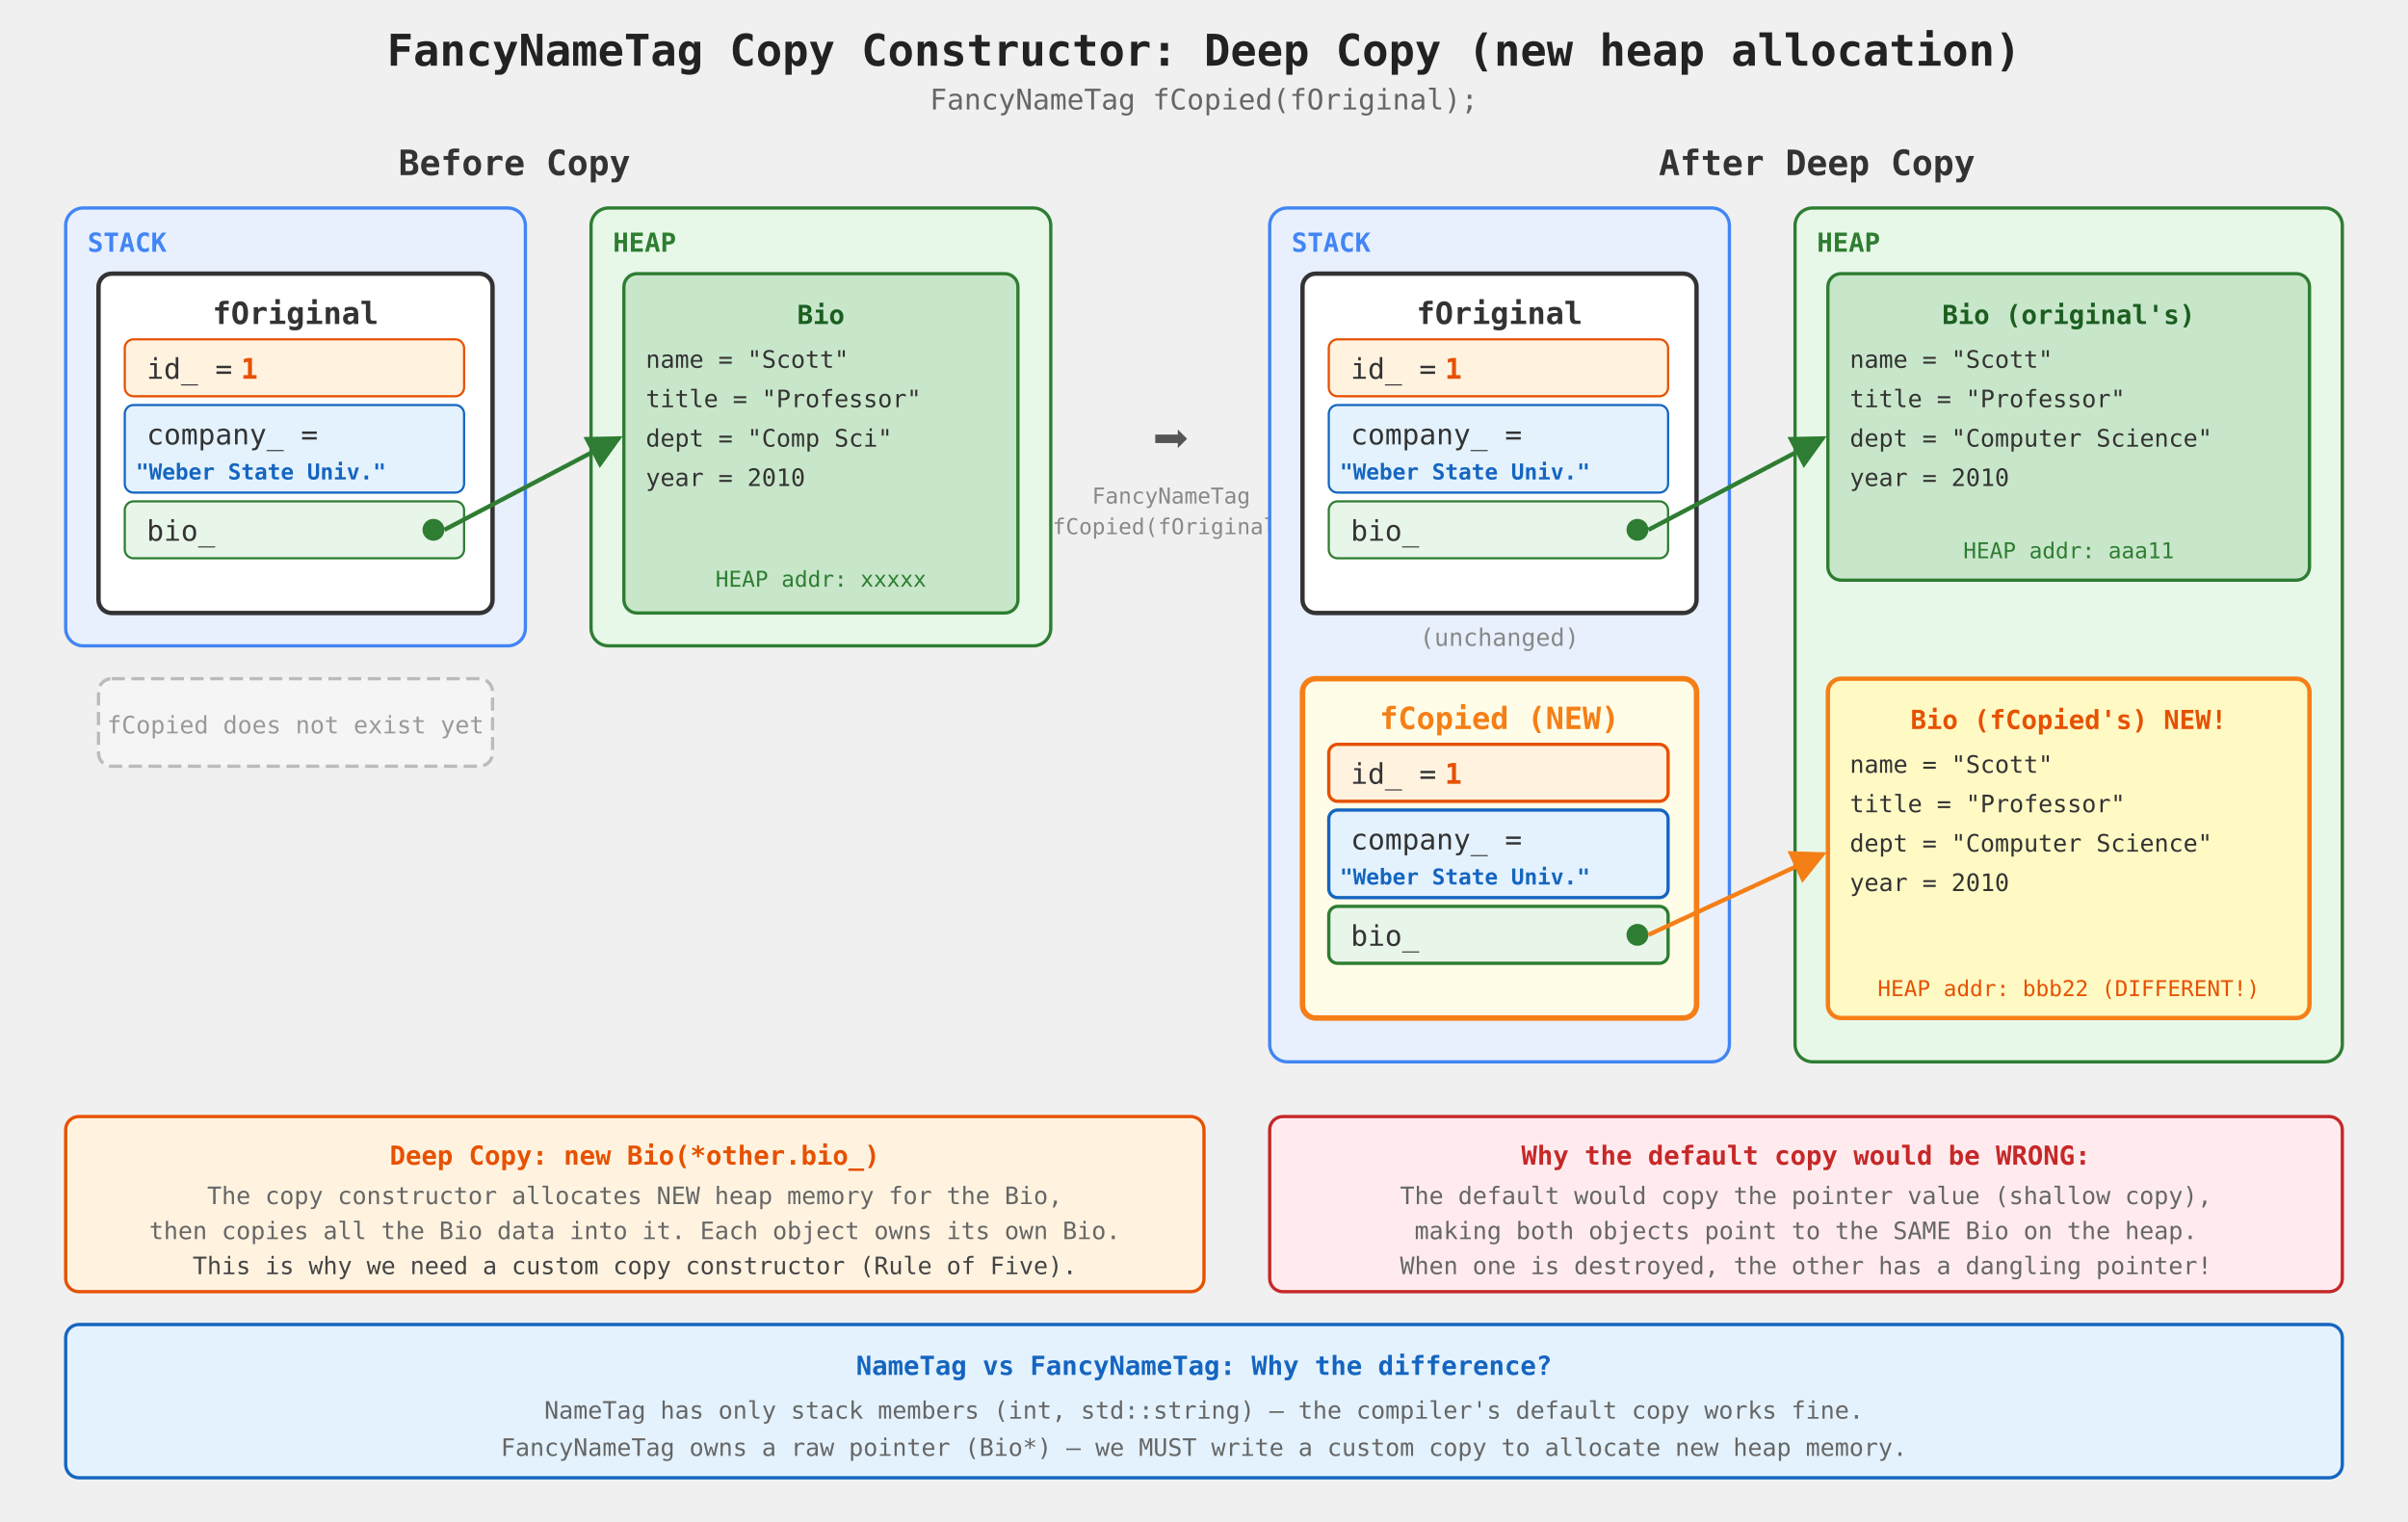
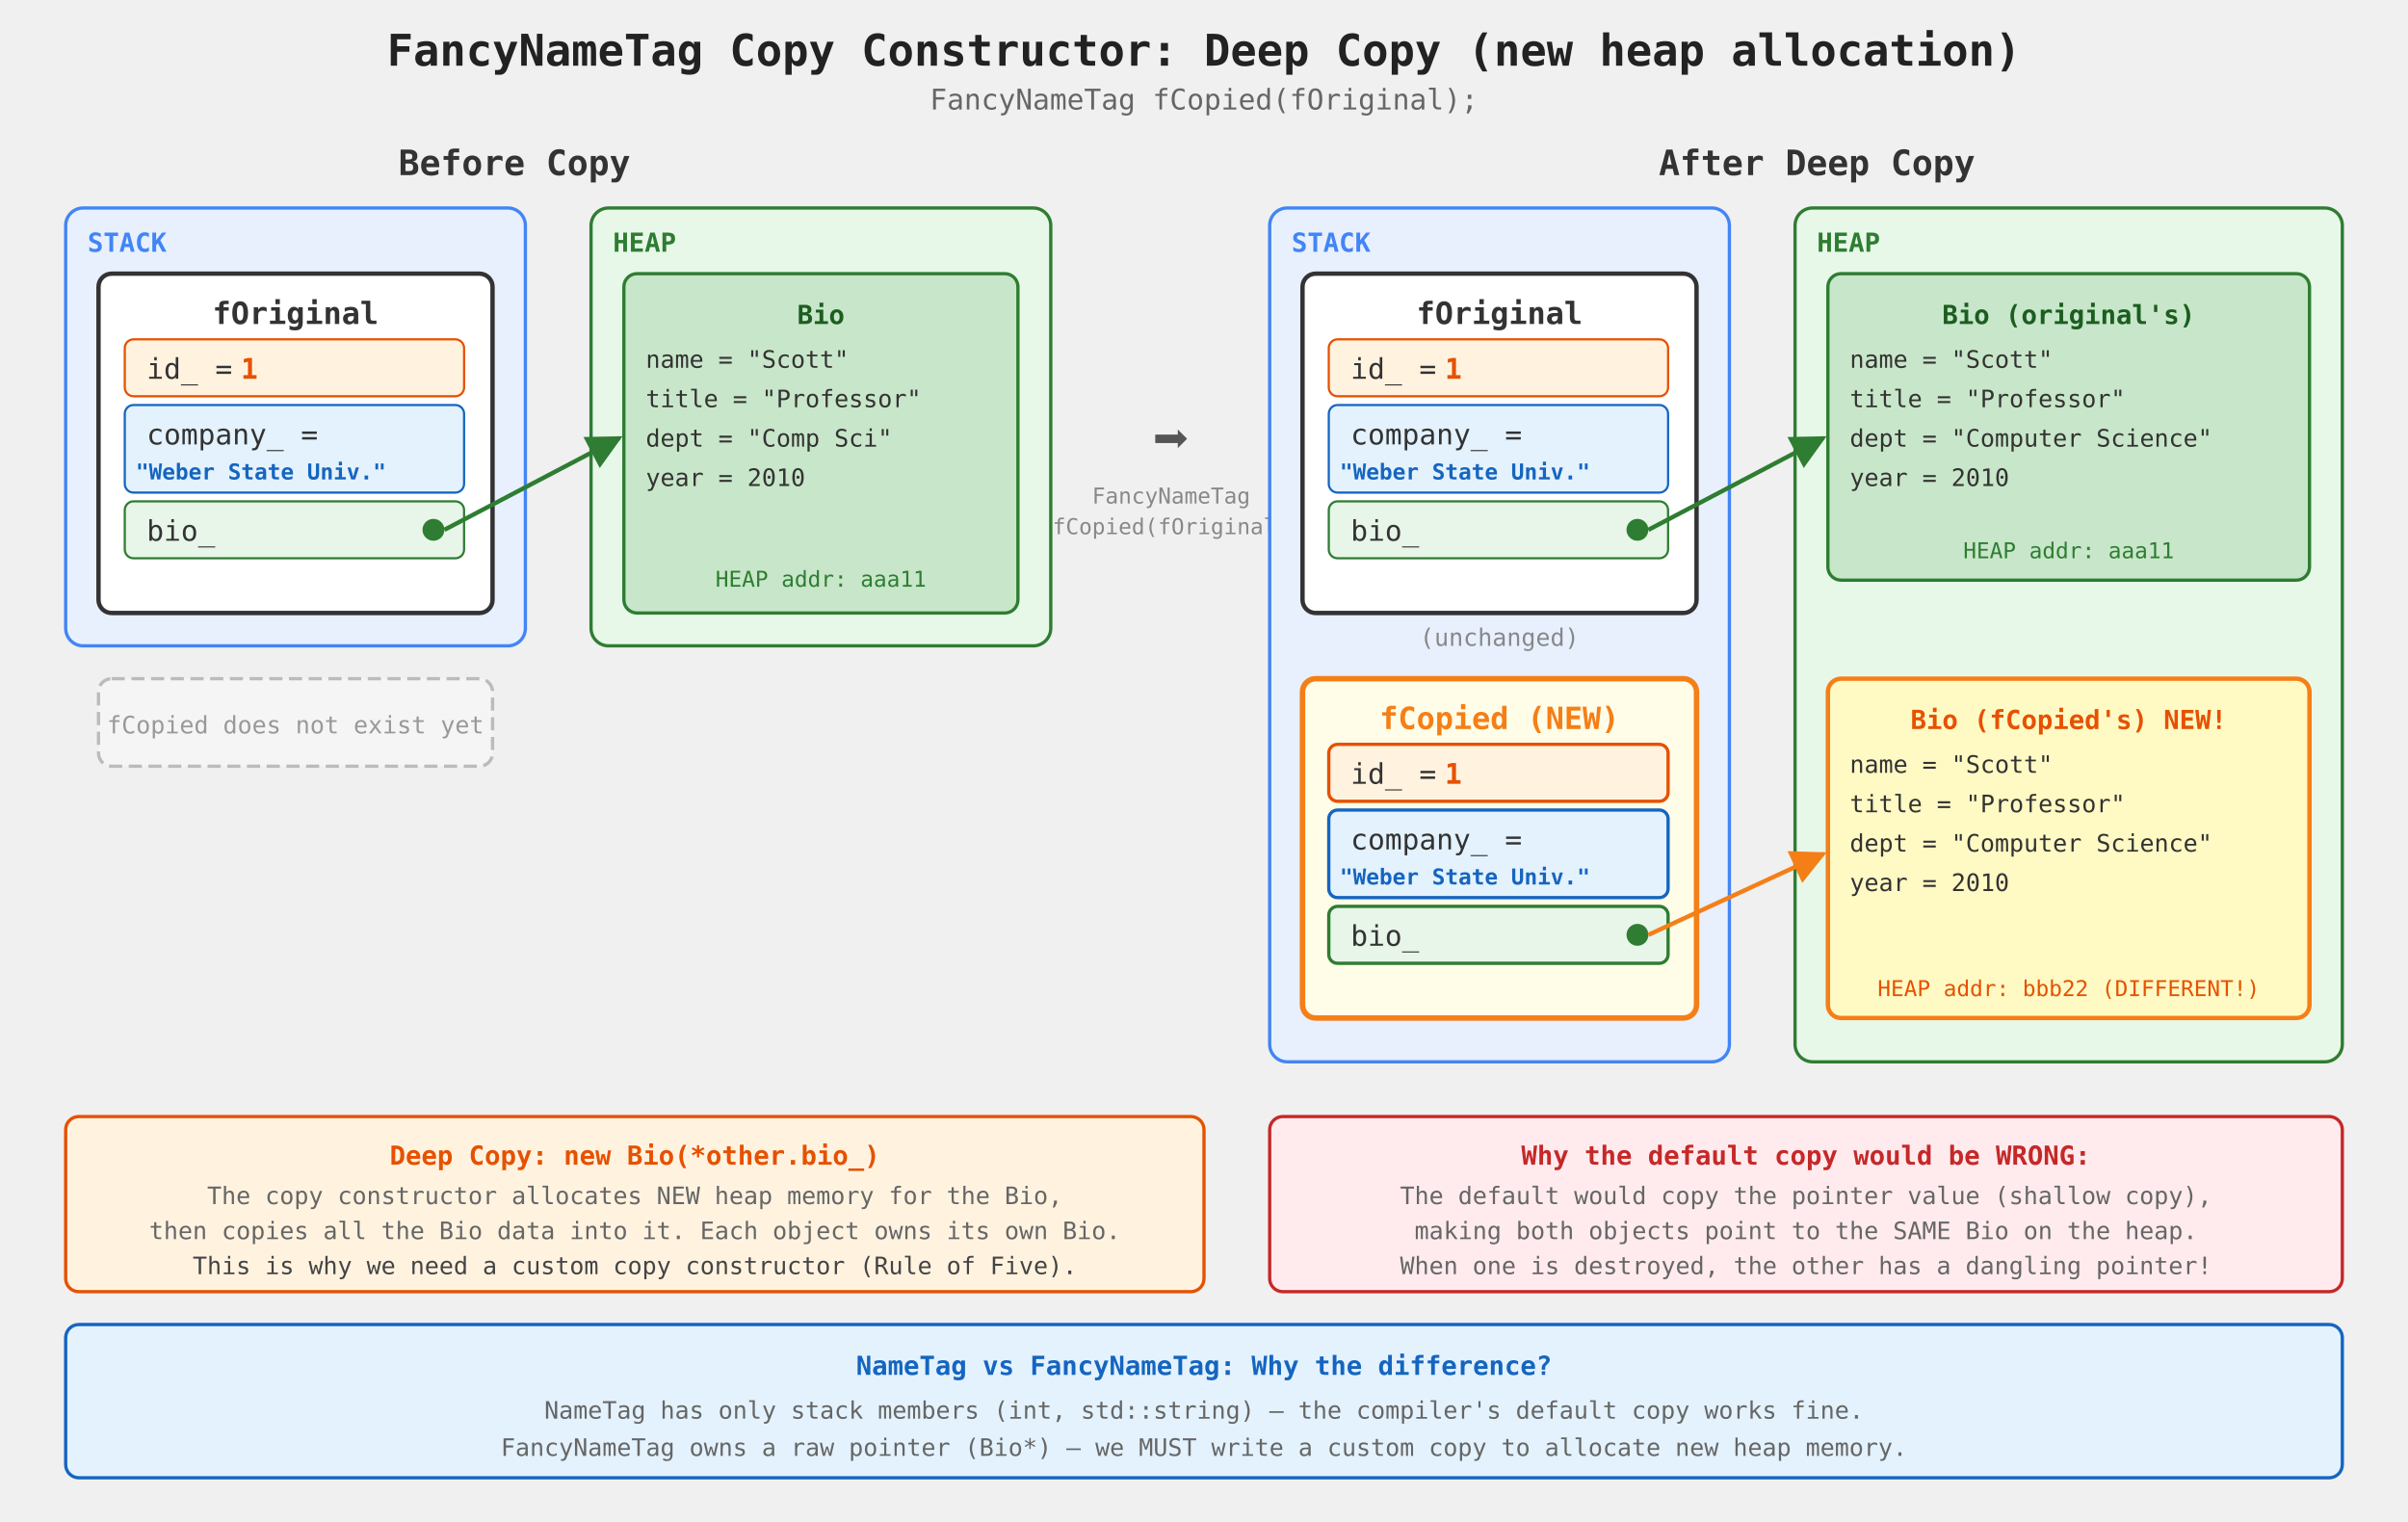
<svg xmlns="http://www.w3.org/2000/svg" viewBox="0 0 1100 695" font-family="Consolas, monospace" font-size="13">
  <text x="550" y="30" text-anchor="middle" font-size="20" font-weight="bold" fill="#222">
    FancyNameTag Copy Constructor: Deep Copy (new heap allocation)
  </text>
  <text x="550" y="50" text-anchor="middle" font-size="13" fill="#666">
    FancyNameTag fCopied(fOriginal);
  </text>
  <text x="235" y="80" text-anchor="middle" font-size="16" font-weight="bold" fill="#333">Before Copy</text>
  <rect x="30" y="95" width="210" height="200" rx="8" fill="#e8f0fe" stroke="#4285f4" stroke-width="1.5" />
  <text x="40" y="115" font-size="12" font-weight="bold" fill="#4285f4">STACK</text>
  <rect x="45" y="125" width="180" height="155" rx="6" fill="#fff" stroke="#333" stroke-width="2" />
  <text x="135" y="148" text-anchor="middle" font-weight="bold" font-size="14" fill="#333">fOriginal</text>
  <rect x="57" y="155" width="155" height="26" rx="4" fill="#fff3e0" stroke="#e65100" stroke-width="1" />
  <text x="67" y="173" fill="#333">id_ =</text>
  <text x="110" y="173" font-weight="bold" fill="#e65100">1</text>
  <rect x="57" y="185" width="155" height="40" rx="4" fill="#e3f2fd" stroke="#1565c0" stroke-width="1" />
  <text x="67" y="203" fill="#333">company_ =</text>
  <text x="62" y="219" font-weight="bold" font-size="10" fill="#1565c0">"Weber State Univ."</text>
  <rect x="57" y="229" width="155" height="26" rx="4" fill="#e8f5e9" stroke="#2e7d32" stroke-width="1" />
  <text x="67" y="247" fill="#333">bio_</text>
  <circle cx="198" cy="242" r="5" fill="#2e7d32" />
  <rect x="270" y="95" width="210" height="200" rx="8" fill="#e8f8e8" stroke="#2e7d32" stroke-width="1.5" />
  <text x="280" y="115" font-size="12" font-weight="bold" fill="#2e7d32">HEAP</text>
  <rect x="285" y="125" width="180" height="155" rx="6" fill="#c8e6c9" stroke="#2e7d32" stroke-width="1.5" />
  <text x="375" y="148" text-anchor="middle" font-weight="bold" font-size="12" fill="#1b5e20">Bio</text>
  <text x="295" y="168" fill="#333" font-size="11">name = "Scott"</text>
  <text x="295" y="186" fill="#333" font-size="11">title = "Professor"</text>
  <text x="295" y="204" fill="#333" font-size="11">dept = "Comp Sci"</text>
  <text x="295" y="222" fill="#333" font-size="11">year = 2010</text>
-   <text x="375" y="268" text-anchor="middle" font-size="10" fill="#2e7d32">HEAP addr: xxxxx</text>
+   <text x="375" y="268" text-anchor="middle" font-size="10" fill="#2e7d32">HEAP addr: aaa11</text>
  <line x1="203" y1="242" x2="283" y2="200" stroke="#2e7d32" stroke-width="2" marker-end="url(#arrowGreen)" />
  <rect x="45" y="310" width="180" height="40" rx="6" fill="#f5f5f5" stroke="#bbb" stroke-width="1.5" stroke-dasharray="6,3" />
  <text x="135" y="335" text-anchor="middle" font-size="11" fill="#999">fCopied does not exist yet</text>
  <text x="535" y="210" text-anchor="middle" font-size="28" fill="#555">➡</text>
  <text x="535" y="230" text-anchor="middle" font-size="10" fill="#888">FancyNameTag</text>
  <text x="535" y="244" text-anchor="middle" font-size="10" fill="#888">fCopied(fOriginal)</text>
  <text x="830" y="80" text-anchor="middle" font-size="16" font-weight="bold" fill="#333">After Deep Copy</text>
  <rect x="580" y="95" width="210" height="390" rx="8" fill="#e8f0fe" stroke="#4285f4" stroke-width="1.5" />
  <text x="590" y="115" font-size="12" font-weight="bold" fill="#4285f4">STACK</text>
  <rect x="595" y="125" width="180" height="155" rx="6" fill="#fff" stroke="#333" stroke-width="2" />
  <text x="685" y="148" text-anchor="middle" font-weight="bold" font-size="14" fill="#333">fOriginal</text>
  <rect x="607" y="155" width="155" height="26" rx="4" fill="#fff3e0" stroke="#e65100" stroke-width="1" />
  <text x="617" y="173" fill="#333">id_ =</text>
  <text x="660" y="173" font-weight="bold" fill="#e65100">1</text>
  <rect x="607" y="185" width="155" height="40" rx="4" fill="#e3f2fd" stroke="#1565c0" stroke-width="1" />
  <text x="617" y="203" fill="#333">company_ =</text>
  <text x="612" y="219" font-weight="bold" font-size="10" fill="#1565c0">"Weber State Univ."</text>
  <rect x="607" y="229" width="155" height="26" rx="4" fill="#e8f5e9" stroke="#2e7d32" stroke-width="1" />
  <text x="617" y="247" fill="#333">bio_</text>
  <circle cx="748" cy="242" r="5" fill="#2e7d32" />
  <text x="685" y="295" text-anchor="middle" font-size="11" fill="#888">(unchanged)</text>
  <rect x="595" y="310" width="180" height="155" rx="6" fill="#fffde7" stroke="#f57f17" stroke-width="2.5" />
  <text x="685" y="333" text-anchor="middle" font-weight="bold" font-size="14" fill="#f57f17">fCopied (NEW)</text>
  <rect x="607" y="340" width="155" height="26" rx="4" fill="#fff3e0" stroke="#e65100" stroke-width="1.5" />
  <text x="617" y="358" fill="#333">id_ =</text>
  <text x="660" y="358" font-weight="bold" fill="#e65100">1</text>
  <rect x="607" y="370" width="155" height="40" rx="4" fill="#e3f2fd" stroke="#1565c0" stroke-width="1.5" />
  <text x="617" y="388" fill="#333">company_ =</text>
  <text x="612" y="404" font-weight="bold" font-size="10" fill="#1565c0">"Weber State Univ."</text>
  <rect x="607" y="414" width="155" height="26" rx="4" fill="#e8f5e9" stroke="#2e7d32" stroke-width="1.5" />
  <text x="617" y="432" fill="#333">bio_</text>
  <circle cx="748" cy="427" r="5" fill="#2e7d32" />
  <rect x="820" y="95" width="250" height="390" rx="8" fill="#e8f8e8" stroke="#2e7d32" stroke-width="1.5" />
  <text x="830" y="115" font-size="12" font-weight="bold" fill="#2e7d32">HEAP</text>
  <rect x="835" y="125" width="220" height="140" rx="6" fill="#c8e6c9" stroke="#2e7d32" stroke-width="1.5" />
  <text x="945" y="148" text-anchor="middle" font-weight="bold" font-size="12" fill="#1b5e20">Bio (original's)</text>
  <text x="845" y="168" fill="#333" font-size="11">name = "Scott"</text>
  <text x="845" y="186" fill="#333" font-size="11">title = "Professor"</text>
  <text x="845" y="204" fill="#333" font-size="11">dept = "Computer Science"</text>
  <text x="845" y="222" fill="#333" font-size="11">year = 2010</text>
  <text x="945" y="255" text-anchor="middle" font-size="10" fill="#2e7d32">HEAP addr: aaa11</text>
  <rect x="835" y="310" width="220" height="155" rx="6" fill="#fff9c4" stroke="#f57f17" stroke-width="2" />
  <text x="945" y="333" text-anchor="middle" font-weight="bold" font-size="12" fill="#e65100">Bio (fCopied's) NEW!</text>
  <text x="845" y="353" fill="#333" font-size="11">name = "Scott"</text>
  <text x="845" y="371" fill="#333" font-size="11">title = "Professor"</text>
  <text x="845" y="389" fill="#333" font-size="11">dept = "Computer Science"</text>
  <text x="845" y="407" fill="#333" font-size="11">year = 2010</text>
  <text x="945" y="455" text-anchor="middle" font-size="10" fill="#e65100">HEAP addr: bbb22 (DIFFERENT!)</text>
  <line x1="753" y1="242" x2="833" y2="200" stroke="#2e7d32" stroke-width="2" marker-end="url(#arrowGreen)" />
  <line x1="753" y1="427" x2="833" y2="390" stroke="#f57f17" stroke-width="2" marker-end="url(#arrowOrange)" />
  <rect x="30" y="510" width="520" height="80" rx="6" fill="#fff3e0" stroke="#e65100" stroke-width="1.5" />
  <text x="290" y="532" text-anchor="middle" font-size="12" font-weight="bold" fill="#e65100">Deep Copy: new Bio(*other.bio_)</text>
  <text x="290" y="550" text-anchor="middle" font-size="11" fill="#666">The copy constructor allocates NEW heap memory for the Bio,</text>
  <text x="290" y="566" text-anchor="middle" font-size="11" fill="#666">then copies all the Bio data into it. Each object owns its own Bio.</text>
  <text x="290" y="582" text-anchor="middle" font-size="11" fill="#444">This is why we need a custom copy constructor (Rule of Five).</text>
  <rect x="580" y="510" width="490" height="80" rx="6" fill="#ffebee" stroke="#c62828" stroke-width="1.5" />
  <text x="825" y="532" text-anchor="middle" font-size="12" font-weight="bold" fill="#c62828">Why the default copy would be WRONG:</text>
  <text x="825" y="550" text-anchor="middle" font-size="11" fill="#666">The default would copy the pointer value (shallow copy),</text>
  <text x="825" y="566" text-anchor="middle" font-size="11" fill="#666">making both objects point to the SAME Bio on the heap.</text>
  <text x="825" y="582" text-anchor="middle" font-size="11" fill="#666">When one is destroyed, the other has a dangling pointer!</text>
  <rect x="30" y="605" width="1040" height="70" rx="6" fill="#e3f2fd" stroke="#1565c0" stroke-width="1.5" />
  <text x="550" y="628" text-anchor="middle" font-size="12" font-weight="bold" fill="#1565c0">NameTag vs FancyNameTag: Why the difference?</text>
  <text x="550" y="648" text-anchor="middle" font-size="11" fill="#666">NameTag has only stack members (int, std::string) — the compiler's default copy works fine.</text>
  <text x="550" y="665" text-anchor="middle" font-size="11" fill="#666">FancyNameTag owns a raw pointer (Bio*) — we MUST write a custom copy to allocate new heap memory.</text>
  <defs>
    <marker id="arrowGreen" viewBox="0 0 10 10" refX="9" refY="5" markerWidth="8" markerHeight="8" orient="auto-start-reverse">
      <path d="M 0 0 L 10 5 L 0 10 z" fill="#2e7d32" />
    </marker>
    <marker id="arrowOrange" viewBox="0 0 10 10" refX="9" refY="5" markerWidth="8" markerHeight="8" orient="auto-start-reverse">
      <path d="M 0 0 L 10 5 L 0 10 z" fill="#f57f17" />
    </marker>
  </defs>
</svg>
